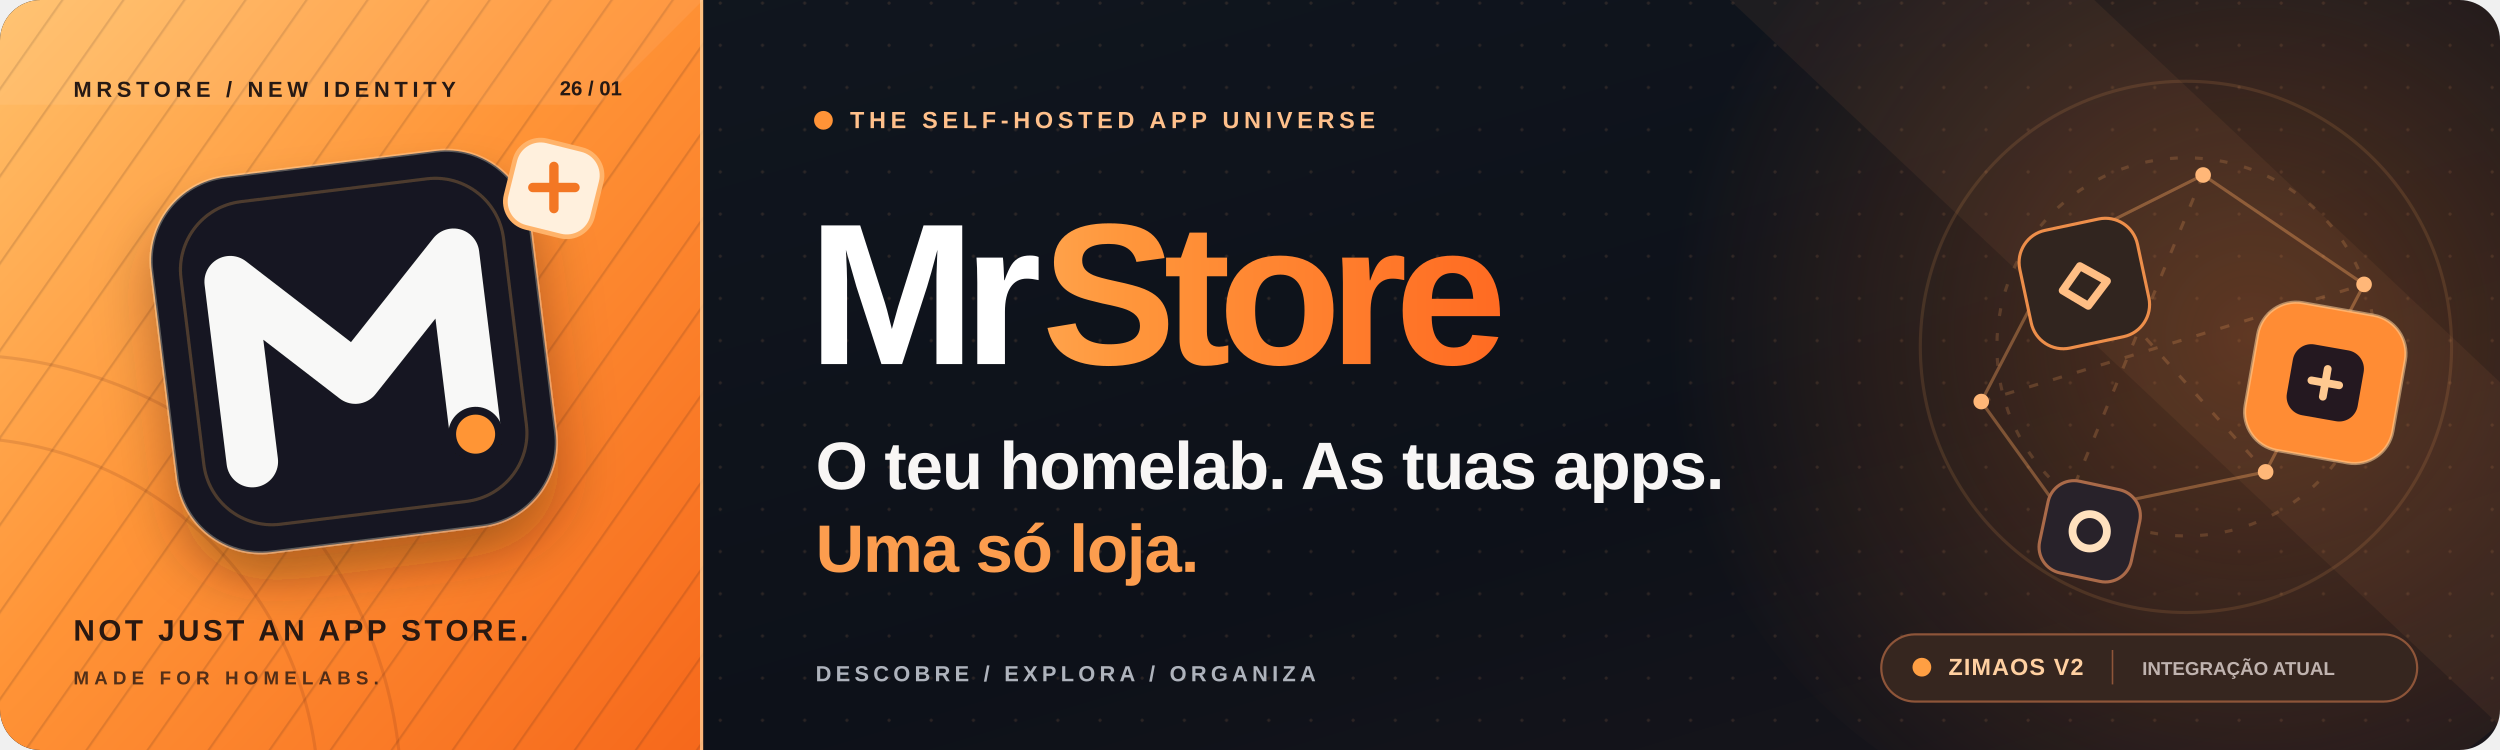
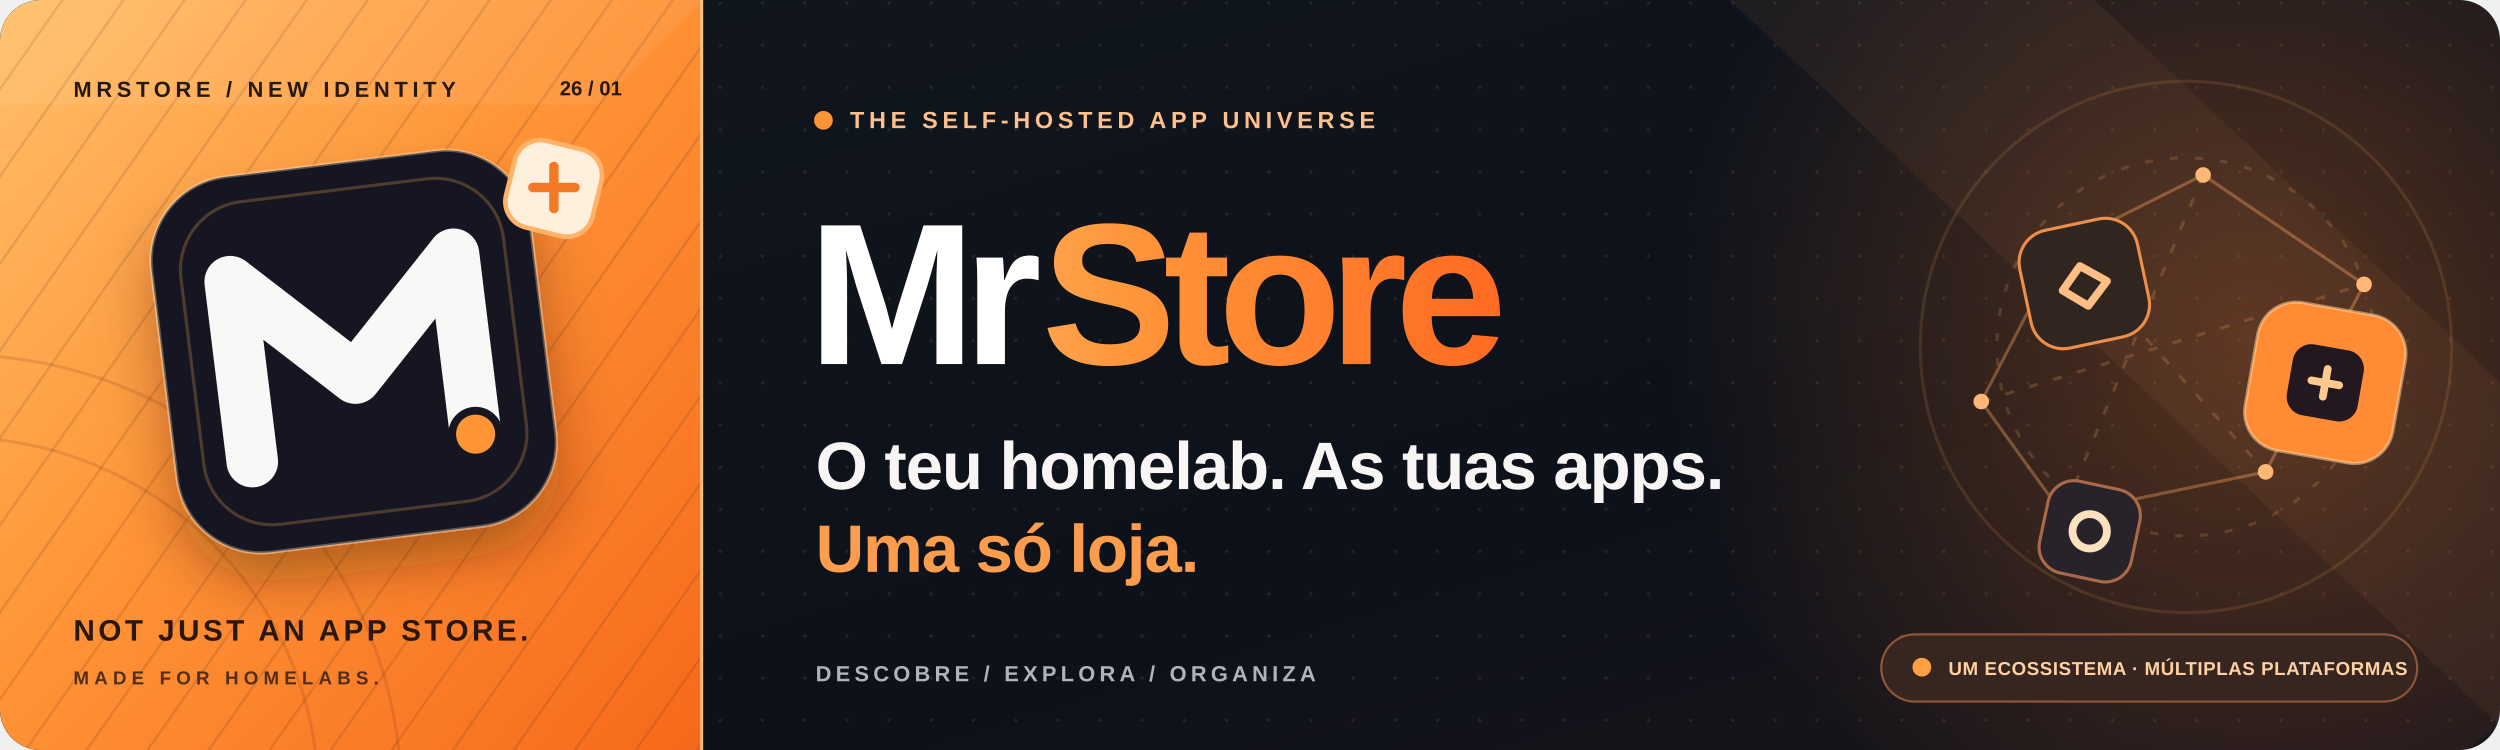
<svg xmlns="http://www.w3.org/2000/svg" width="1600" height="480" viewBox="0 0 1600 480" role="img" aria-labelledby="title desc">
  <defs>
    <linearGradient id="orange-panel" x1="0" x2="1" y1="0" y2="1">
      <stop stop-color="#FFC06A" />
      <stop offset=".45" stop-color="#FF9437" />
      <stop offset="1" stop-color="#F6681B" />
    </linearGradient>
    <linearGradient id="charcoal" x1="0" x2="1" y1="0" y2="1">
      <stop stop-color="#111720" />
      <stop offset=".65" stop-color="#0D1119" />
      <stop offset="1" stop-color="#1A161B" />
    </linearGradient>
    <linearGradient id="bright" x1="0" x2="1" y1="0" y2="0">
      <stop stop-color="#FFC476" />
      <stop offset=".45" stop-color="#FF963B" />
      <stop offset="1" stop-color="#FF6B22" />
    </linearGradient>
    <radialGradient id="glow" cx=".58" cy=".5" r=".58">
      <stop stop-color="#FE7F2D" stop-opacity=".30" />
      <stop offset="1" stop-color="#FE7F2D" stop-opacity="0" />
    </radialGradient>
    <pattern id="dots" width="27" height="27" patternUnits="userSpaceOnUse">
      <circle cx="2" cy="2" r="1.05" fill="#FAAB71" opacity=".12" />
    </pattern>
    <pattern id="slash" width="32" height="32" patternUnits="userSpaceOnUse" patternTransform="rotate(35)">
      <rect x="0" y="0" width="1.5" height="32" fill="#2E1A15" opacity=".13" />
    </pattern>
    <filter id="shadow" x="-30%" y="-30%" width="165%" height="180%">
      <feDropShadow dx="0" dy="19" stdDeviation="17" flood-color="#331408" flood-opacity=".35" />
    </filter>
    <clipPath id="round">
      <rect width="1600" height="480" rx="26" />
    </clipPath>
  </defs>
  <g clip-path="url(#round)">
    <rect width="1600" height="480" fill="url(#charcoal)" />
    <rect x="450" width="1150" height="480" fill="url(#dots)" />
    <circle cx="1390" cy="215" r="325" fill="url(#glow)" />
    <path d="M1160 -60 1680 430" fill="none" stroke="#D8855A" stroke-opacity=".075" stroke-width="160" />
    <rect width="450" height="480" fill="url(#orange-panel)" />
    <rect width="450" height="480" fill="url(#slash)" />
    <path d="M449 0V480" stroke="#FFD098" stroke-opacity=".75" stroke-width="2" />
    <path d="M0 0H450L383 67H0Z" fill="#FFFFFF" opacity=".065" />
    <circle cx="-28" cy="512" r="285" fill="none" stroke="#581E12" stroke-opacity=".13" stroke-width="2" />
    <circle cx="-28" cy="512" r="232" fill="none" stroke="#581E12" stroke-opacity=".13" stroke-width="2" />
    <g font-family="Arial,Helvetica,sans-serif" fill="#261914">
      <text x="47" y="62" font-size="14" font-weight="800" letter-spacing="3">MRSTORE  /  NEW IDENTITY</text>
      <text x="398" y="61" text-anchor="end" font-size="13" font-weight="900">26 / 01</text>
    </g>
    <g filter="url(#shadow)" transform="rotate(-7 226 222)">
      <rect x="104" y="104" width="244" height="242" rx="54" fill="#161820" stroke="#FFF1DF" stroke-opacity=".3" stroke-width="2" />
      <rect x="122" y="121" width="208" height="208" rx="44" fill="none" stroke="#FFAD61" stroke-opacity=".24" stroke-width="2" />
      <path d="M153 287V171L225 242 297 171V287" fill="none" stroke="#F8F8F7" stroke-width="33" stroke-linecap="round" stroke-linejoin="round" />
      <path d="M153 287V171" stroke="url(#bright)" stroke-width="9" stroke-linecap="round" />
      <circle cx="297" cy="287" r="15" fill="#FF9536" stroke="#171920" stroke-width="5" />
    </g>
    <rect x="326" y="92" width="57" height="57" rx="17" transform="rotate(14 354 120)" fill="#FFF0DD" stroke="#FFB36A" stroke-width="3" />
    <path d="M341 120h27M354.5 106.5v27" stroke="#F37724" stroke-width="6" stroke-linecap="round" />
    <g fill="#281811" font-family="Arial,Helvetica,sans-serif">
      <text x="47" y="410" font-size="19" font-weight="900" letter-spacing="2.2">NOT JUST AN APP STORE.</text>
      <text x="47" y="438" font-size="12" font-weight="700" letter-spacing="3.3" opacity=".8">MADE FOR HOMELABS.</text>
    </g>
    <g transform="translate(520 0)" font-family="Arial,Helvetica,sans-serif">
      <circle cx="7" cy="77" r="6" fill="#FF9337" />
      <text x="24" y="82" fill="#FFC08B" font-size="15" font-weight="800" letter-spacing="3">THE SELF-HOSTED APP UNIVERSE</text>
      <path d="M0 106H273" stroke="url(#bright)" stroke-width="3" stroke-linecap="round" />
      <text x="-3" y="233" fill="#FFFFFF" font-size="129" font-weight="900" letter-spacing="-8">Mr<tspan fill="url(#bright)">Store</tspan>
      </text>
      <text x="2" y="313" fill="#F8F6F5" font-size="43" font-weight="700" letter-spacing="-.7">O teu homelab. As tuas apps.</text>
      <text x="2" y="366" fill="#FC9D4E" font-size="43" font-weight="800" letter-spacing="-.7">Uma só loja.</text>
      <text x="2" y="436" fill="#AEB3BC" font-size="14" font-weight="800" letter-spacing="2.7">DESCOBRE  /  EXPLORA  /  ORGANIZA</text>
    </g>
    <g fill="none" stroke="#FFAA62" stroke-width="2" stroke-opacity=".36">
      <path d="M1320 157 1410 112 1513 182 1450 302 1320 329 1268 257Z" />
      <path d="M1320 157 1450 302M1268 257 1513 182M1410 112 1320 329" stroke-dasharray="6 10" stroke-opacity=".21" />
      <circle cx="1399" cy="222" r="170" stroke-opacity=".13" />
      <circle cx="1399" cy="222" r="121" stroke-dasharray="5 11" stroke-opacity=".19" />
    </g>
    <g fill="#FFB778">
      <circle cx="1410" cy="112" r="5" />
      <circle cx="1268" cy="257" r="5" />
      <circle cx="1320" cy="329" r="5" />
      <circle cx="1513" cy="182" r="5" />
      <circle cx="1450" cy="302" r="5" />
    </g>
    <g transform="rotate(-12 1334 184)">
      <rect x="1296" y="143" width="77" height="77" rx="21" fill="#31251F" stroke="#ED8E4A" stroke-width="2" />
      <path d="M1320 183l14-13 15 13-15 13Z" fill="none" stroke="#FFBE84" stroke-width="5" stroke-linejoin="round" />
    </g>
    <g transform="rotate(10 1488 246)">
      <rect x="1440" y="197" width="96" height="96" rx="25" fill="#FF8C34" stroke="#FFD19A" stroke-opacity=".55" stroke-width="2" />
      <rect x="1465" y="222" width="46" height="46" rx="12" fill="#241820" />
      <path d="M1479 245h18m-9-9v18" stroke="#FFC990" stroke-width="5" stroke-linecap="round" />
    </g>
    <g transform="rotate(12 1337 342)">
      <rect x="1307" y="310" width="60" height="60" rx="17" fill="#28222A" stroke="#AA6A49" stroke-width="2" />
      <circle cx="1337" cy="340" r="11" fill="none" stroke="#FFE1BE" stroke-width="5" />
    </g>
    <g font-family="Arial,Helvetica,sans-serif">
      <rect x="1204" y="406" width="343" height="43" rx="21.5" fill="#36261F" stroke="#8E5539" stroke-width="1.4" />
      <circle cx="1230" cy="427" r="6" fill="#FF9F43" />
-       <text x="1247" y="432" font-size="15" font-weight="800" letter-spacing=".7" fill="#FFD0A1">ZIMAOS V2</text>
-       <path d="M1352 416v22" stroke="#8E5539" />
-       <text x="1371" y="432" font-size="12" font-weight="750" fill="#C0B3AF">INTEGRAÇÃO ATUAL</text>
+       <text x="1247" y="432" font-size="12" font-weight="800" letter-spacing=".35" fill="#FFD0A1">UM ECOSSISTEMA · MÚLTIPLAS PLATAFORMAS</text>
    </g>
    <path d="M450 478H1600" stroke="url(#bright)" stroke-opacity=".72" stroke-width="3" />
  </g>
</svg>
